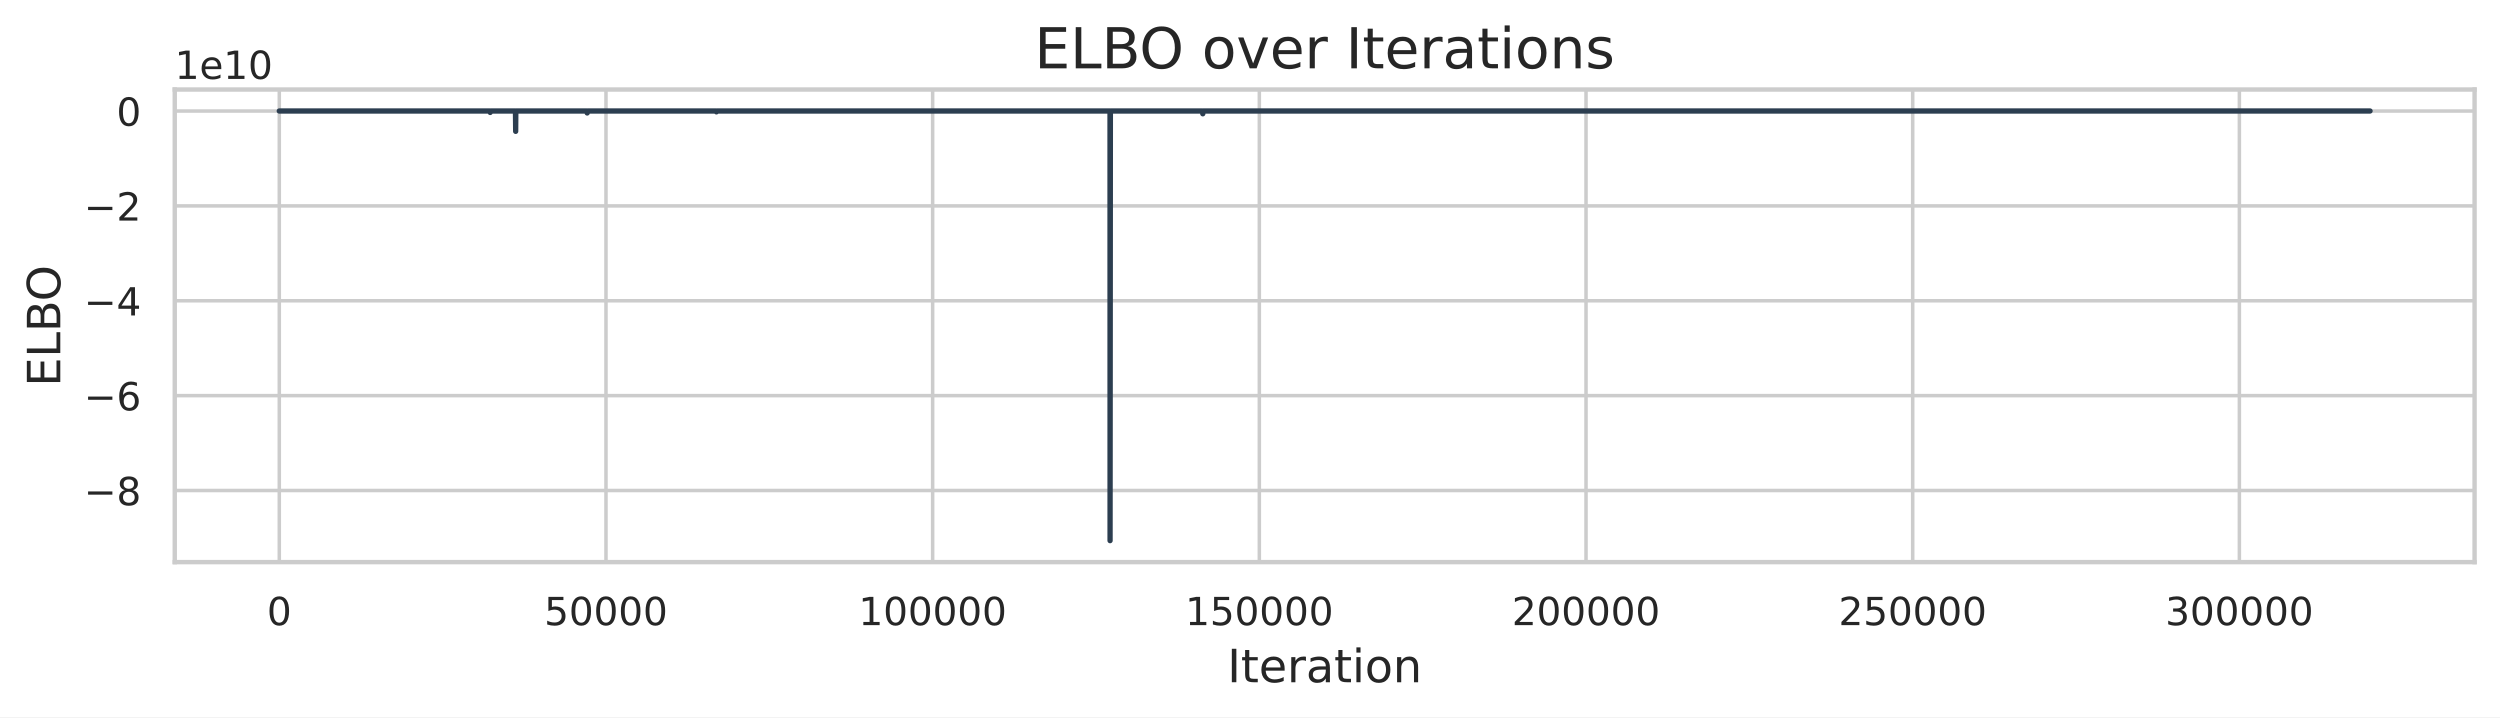
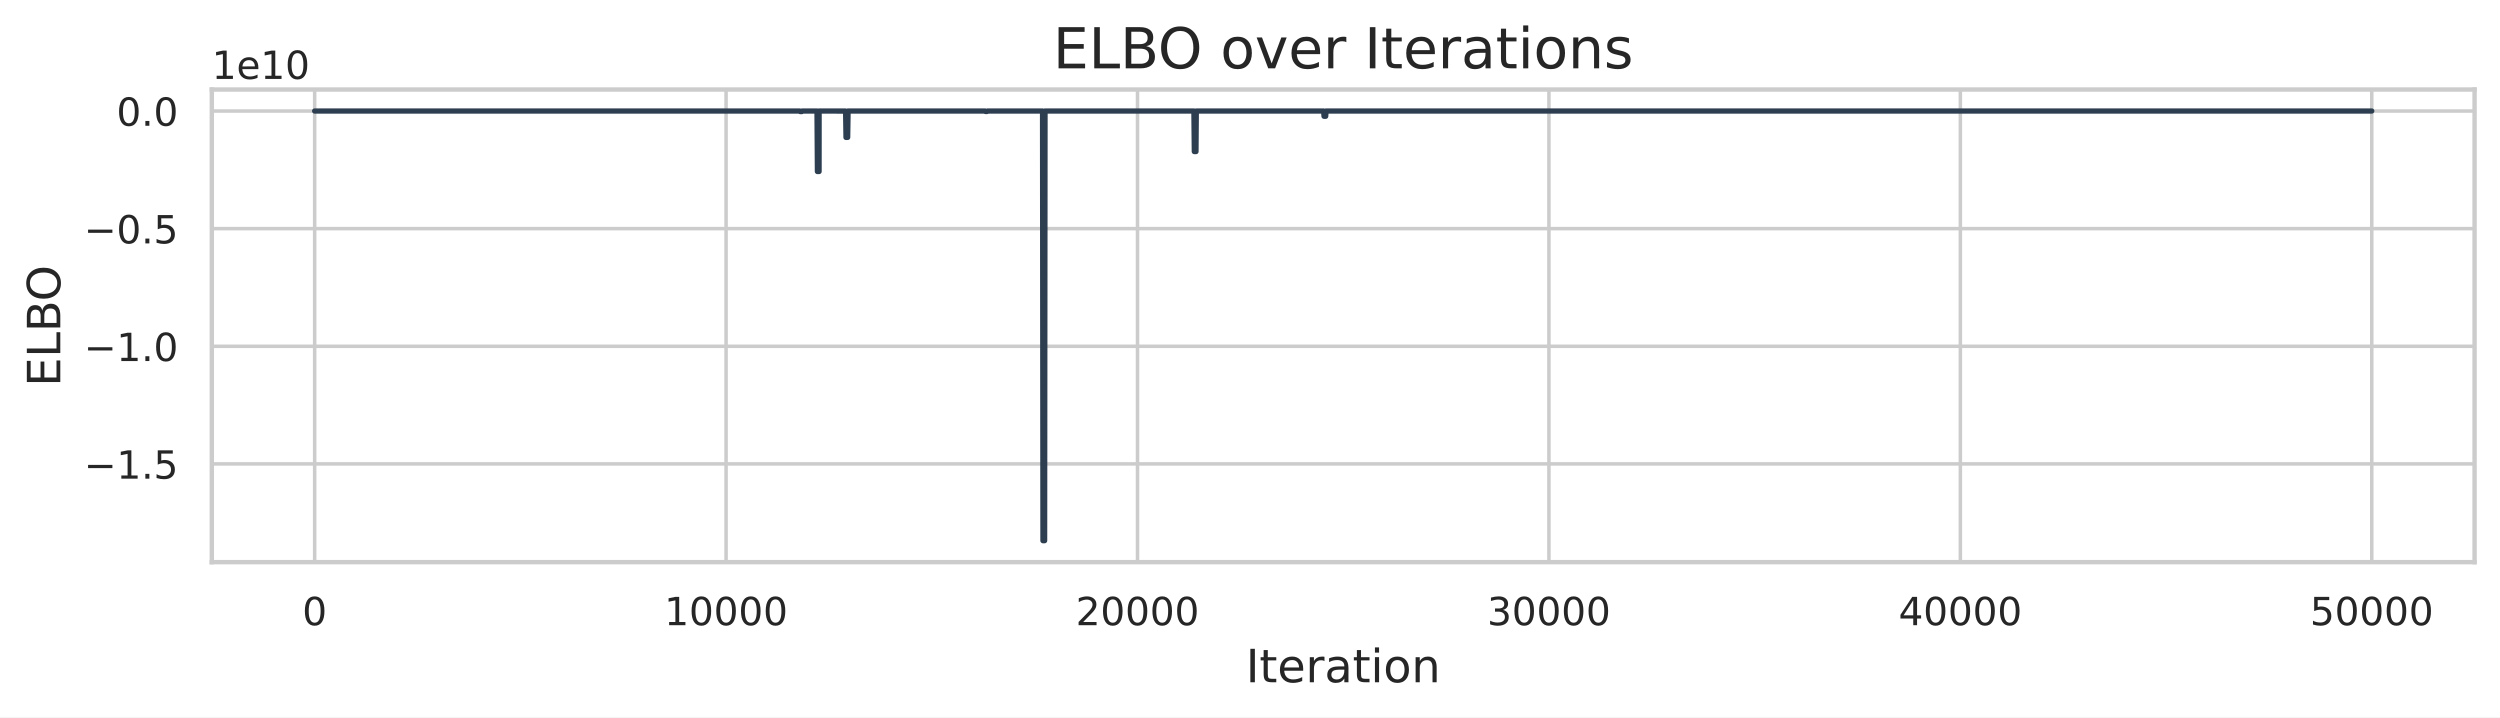
- <svg xmlns="http://www.w3.org/2000/svg" xmlns:xlink="http://www.w3.org/1999/xlink" width="708.118pt" height="203.145pt" viewBox="0 0 708.118 203.145" version="1.1">
+ <svg xmlns="http://www.w3.org/2000/svg" xmlns:xlink="http://www.w3.org/1999/xlink" width="708.083pt" height="203.145pt" viewBox="0 0 708.083 203.145" version="1.1">
  <defs>
    <style type="text/css">*{stroke-linejoin: round; stroke-linecap: butt}</style>
  </defs>
  <g id="figure_1">
    <g id="patch_1">
-       <path d="M 0 203.145  L 708.118 203.145  L 708.118 0  L 0 0  z " style="fill: #ffffff" />
+       <path d="M 0 203.145  L 708.083 203.145  L 708.083 0  L 0 0  z " style="fill: #ffffff" />
    </g>
    <g id="axes_1">
      <g id="patch_2">
-         <path d="M 49.498 159.218  L 700.918 159.218  L 700.918 25.358  L 49.498 25.358  z " style="fill: #ffffff" />
+         <path d="M 59.993 159.218  L 700.883 159.218  L 700.883 25.358  L 59.993 25.358  z " style="fill: #ffffff" />
      </g>
      <g id="matplotlib.axis_1">
        <g id="xtick_1">
          <g id="line2d_1">
-             <path d="M 79.108 159.218  L 79.108 25.358  " clip-path="url(#p4b0b3f3414)" style="fill: none; stroke: #cccccc; stroke-linecap: round" />
+             <path d="M 89.124 159.218  L 89.124 25.358  " clip-path="url(#ped6d43e956)" style="fill: none; stroke: #cccccc; stroke-linecap: round" />
          </g>
          <g id="text_1">
-             <g style="fill: #262626" transform="translate(75.60859 177.0758) scale(0.11 -0.11)">
+             <g style="fill: #262626" transform="translate(85.62465 177.0758) scale(0.11 -0.11)">
              <defs>
                <path id="DejaVuSans-30" d="M 2034 4250  Q 1547 4250 1301 3770  Q 1056 3291 1056 2328  Q 1056 1369 1301 889  Q 1547 409 2034 409  Q 2525 409 2770 889  Q 3016 1369 3016 2328  Q 3016 3291 2770 3770  Q 2525 4250 2034 4250  z M 2034 4750  Q 2819 4750 3233 4129  Q 3647 3509 3647 2328  Q 3647 1150 3233 529  Q 2819 -91 2034 -91  Q 1250 -91 836 529  Q 422 1150 422 2328  Q 422 3509 836 4129  Q 1250 4750 2034 4750  z " transform="scale(0.015625)" />
              </defs>
              <use xlink:href="#DejaVuSans-30" />
            </g>
          </g>
        </g>
        <g id="xtick_2">
          <g id="line2d_2">
-             <path d="M 171.64 159.218  L 171.64 25.358  " clip-path="url(#p4b0b3f3414)" style="fill: none; stroke: #cccccc; stroke-linecap: round" />
+             <path d="M 205.652 159.218  L 205.652 25.358  " clip-path="url(#ped6d43e956)" style="fill: none; stroke: #cccccc; stroke-linecap: round" />
          </g>
          <g id="text_2">
-             <g style="fill: #262626" transform="translate(154.1426 177.0758) scale(0.11 -0.11)">
-               <defs>
-                 <path id="DejaVuSans-35" d="M 691 4666  L 3169 4666  L 3169 4134  L 1269 4134  L 1269 2991  Q 1406 3038 1543 3061  Q 1681 3084 1819 3084  Q 2600 3084 3056 2656  Q 3513 2228 3513 1497  Q 3513 744 3044 326  Q 2575 -91 1722 -91  Q 1428 -91 1123 -41  Q 819 9 494 109  L 494 744  Q 775 591 1075 516  Q 1375 441 1709 441  Q 2250 441 2565 725  Q 2881 1009 2881 1497  Q 2881 1984 2565 2268  Q 2250 2553 1709 2553  Q 1456 2553 1204 2497  Q 953 2441 691 2322  L 691 4666  z " transform="scale(0.015625)" />
-               </defs>
-               <use xlink:href="#DejaVuSans-35" />
+             <g style="fill: #262626" transform="translate(188.1549 177.0758) scale(0.11 -0.11)">
+               <defs>
+                 <path id="DejaVuSans-31" d="M 794 531  L 1825 531  L 1825 4091  L 703 3866  L 703 4441  L 1819 4666  L 2450 4666  L 2450 531  L 3481 531  L 3481 0  L 794 0  L 794 531  z " transform="scale(0.015625)" />
+               </defs>
+               <use xlink:href="#DejaVuSans-31" />
              <use xlink:href="#DejaVuSans-30" x="63.623" />
              <use xlink:href="#DejaVuSans-30" x="127.246" />
              <use xlink:href="#DejaVuSans-30" x="190.869" />
              <use xlink:href="#DejaVuSans-30" x="254.492" />
            </g>
          </g>
        </g>
        <g id="xtick_3">
          <g id="line2d_3">
-             <path d="M 264.171 159.218  L 264.171 25.358  " clip-path="url(#p4b0b3f3414)" style="fill: none; stroke: #cccccc; stroke-linecap: round" />
+             <path d="M 322.18 159.218  L 322.18 25.358  " clip-path="url(#ped6d43e956)" style="fill: none; stroke: #cccccc; stroke-linecap: round" />
          </g>
          <g id="text_3">
-             <g style="fill: #262626" transform="translate(243.1748 177.0758) scale(0.11 -0.11)">
-               <defs>
-                 <path id="DejaVuSans-31" d="M 794 531  L 1825 531  L 1825 4091  L 703 3866  L 703 4441  L 1819 4666  L 2450 4666  L 2450 531  L 3481 531  L 3481 0  L 794 0  L 794 531  z " transform="scale(0.015625)" />
-               </defs>
-               <use xlink:href="#DejaVuSans-31" />
-               <use xlink:href="#DejaVuSans-30" x="63.623" />
-               <use xlink:href="#DejaVuSans-30" x="127.246" />
-               <use xlink:href="#DejaVuSans-30" x="190.869" />
-               <use xlink:href="#DejaVuSans-30" x="254.492" />
-               <use xlink:href="#DejaVuSans-30" x="318.115" />
+             <g style="fill: #262626" transform="translate(304.6827 177.0758) scale(0.11 -0.11)">
+               <defs>
+                 <path id="DejaVuSans-32" d="M 1228 531  L 3431 531  L 3431 0  L 469 0  L 469 531  Q 828 903 1448 1529  Q 2069 2156 2228 2338  Q 2531 2678 2651 2914  Q 2772 3150 2772 3378  Q 2772 3750 2511 3984  Q 2250 4219 1831 4219  Q 1534 4219 1204 4116  Q 875 4013 500 3803  L 500 4441  Q 881 4594 1212 4672  Q 1544 4750 1819 4750  Q 2544 4750 2975 4387  Q 3406 4025 3406 3419  Q 3406 3131 3298 2873  Q 3191 2616 2906 2266  Q 2828 2175 2409 1742  Q 1991 1309 1228 531  z " transform="scale(0.015625)" />
+               </defs>
+               <use xlink:href="#DejaVuSans-32" />
+               <use xlink:href="#DejaVuSans-30" x="63.623" />
+               <use xlink:href="#DejaVuSans-30" x="127.246" />
+               <use xlink:href="#DejaVuSans-30" x="190.869" />
+               <use xlink:href="#DejaVuSans-30" x="254.492" />
            </g>
          </g>
        </g>
        <g id="xtick_4">
          <g id="line2d_4">
-             <path d="M 356.703 159.218  L 356.703 25.358  " clip-path="url(#p4b0b3f3414)" style="fill: none; stroke: #cccccc; stroke-linecap: round" />
+             <path d="M 438.707 159.218  L 438.707 25.358  " clip-path="url(#ped6d43e956)" style="fill: none; stroke: #cccccc; stroke-linecap: round" />
          </g>
          <g id="text_4">
-             <g style="fill: #262626" transform="translate(335.7063 177.0758) scale(0.11 -0.11)">
-               <use xlink:href="#DejaVuSans-31" />
-               <use xlink:href="#DejaVuSans-35" x="63.623" />
-               <use xlink:href="#DejaVuSans-30" x="127.246" />
-               <use xlink:href="#DejaVuSans-30" x="190.869" />
-               <use xlink:href="#DejaVuSans-30" x="254.492" />
-               <use xlink:href="#DejaVuSans-30" x="318.115" />
+             <g style="fill: #262626" transform="translate(421.2105 177.0758) scale(0.11 -0.11)">
+               <defs>
+                 <path id="DejaVuSans-33" d="M 2597 2516  Q 3050 2419 3304 2112  Q 3559 1806 3559 1356  Q 3559 666 3084 287  Q 2609 -91 1734 -91  Q 1441 -91 1130 -33  Q 819 25 488 141  L 488 750  Q 750 597 1062 519  Q 1375 441 1716 441  Q 2309 441 2620 675  Q 2931 909 2931 1356  Q 2931 1769 2642 2001  Q 2353 2234 1838 2234  L 1294 2234  L 1294 2753  L 1863 2753  Q 2328 2753 2575 2939  Q 2822 3125 2822 3475  Q 2822 3834 2567 4026  Q 2313 4219 1838 4219  Q 1578 4219 1281 4162  Q 984 4106 628 3988  L 628 4550  Q 988 4650 1302 4700  Q 1616 4750 1894 4750  Q 2613 4750 3031 4423  Q 3450 4097 3450 3541  Q 3450 3153 3228 2886  Q 3006 2619 2597 2516  z " transform="scale(0.015625)" />
+               </defs>
+               <use xlink:href="#DejaVuSans-33" />
+               <use xlink:href="#DejaVuSans-30" x="63.623" />
+               <use xlink:href="#DejaVuSans-30" x="127.246" />
+               <use xlink:href="#DejaVuSans-30" x="190.869" />
+               <use xlink:href="#DejaVuSans-30" x="254.492" />
            </g>
          </g>
        </g>
        <g id="xtick_5">
          <g id="line2d_5">
-             <path d="M 449.234 159.218  L 449.234 25.358  " clip-path="url(#p4b0b3f3414)" style="fill: none; stroke: #cccccc; stroke-linecap: round" />
+             <path d="M 555.235 159.218  L 555.235 25.358  " clip-path="url(#ped6d43e956)" style="fill: none; stroke: #cccccc; stroke-linecap: round" />
          </g>
          <g id="text_5">
-             <g style="fill: #262626" transform="translate(428.2379 177.0758) scale(0.11 -0.11)">
-               <defs>
-                 <path id="DejaVuSans-32" d="M 1228 531  L 3431 531  L 3431 0  L 469 0  L 469 531  Q 828 903 1448 1529  Q 2069 2156 2228 2338  Q 2531 2678 2651 2914  Q 2772 3150 2772 3378  Q 2772 3750 2511 3984  Q 2250 4219 1831 4219  Q 1534 4219 1204 4116  Q 875 4013 500 3803  L 500 4441  Q 881 4594 1212 4672  Q 1544 4750 1819 4750  Q 2544 4750 2975 4387  Q 3406 4025 3406 3419  Q 3406 3131 3298 2873  Q 3191 2616 2906 2266  Q 2828 2175 2409 1742  Q 1991 1309 1228 531  z " transform="scale(0.015625)" />
-               </defs>
-               <use xlink:href="#DejaVuSans-32" />
-               <use xlink:href="#DejaVuSans-30" x="63.623" />
-               <use xlink:href="#DejaVuSans-30" x="127.246" />
-               <use xlink:href="#DejaVuSans-30" x="190.869" />
-               <use xlink:href="#DejaVuSans-30" x="254.492" />
-               <use xlink:href="#DejaVuSans-30" x="318.115" />
+             <g style="fill: #262626" transform="translate(537.7383 177.0758) scale(0.11 -0.11)">
+               <defs>
+                 <path id="DejaVuSans-34" d="M 2419 4116  L 825 1625  L 2419 1625  L 2419 4116  z M 2253 4666  L 3047 4666  L 3047 1625  L 3713 1625  L 3713 1100  L 3047 1100  L 3047 0  L 2419 0  L 2419 1100  L 313 1100  L 313 1709  L 2253 4666  z " transform="scale(0.015625)" />
+               </defs>
+               <use xlink:href="#DejaVuSans-34" />
+               <use xlink:href="#DejaVuSans-30" x="63.623" />
+               <use xlink:href="#DejaVuSans-30" x="127.246" />
+               <use xlink:href="#DejaVuSans-30" x="190.869" />
+               <use xlink:href="#DejaVuSans-30" x="254.492" />
            </g>
          </g>
        </g>
        <g id="xtick_6">
          <g id="line2d_6">
-             <path d="M 541.766 159.218  L 541.766 25.358  " clip-path="url(#p4b0b3f3414)" style="fill: none; stroke: #cccccc; stroke-linecap: round" />
+             <path d="M 671.763 159.218  L 671.763 25.358  " clip-path="url(#ped6d43e956)" style="fill: none; stroke: #cccccc; stroke-linecap: round" />
          </g>
          <g id="text_6">
-             <g style="fill: #262626" transform="translate(520.7694 177.0758) scale(0.11 -0.11)">
-               <use xlink:href="#DejaVuSans-32" />
-               <use xlink:href="#DejaVuSans-35" x="63.623" />
-               <use xlink:href="#DejaVuSans-30" x="127.246" />
-               <use xlink:href="#DejaVuSans-30" x="190.869" />
-               <use xlink:href="#DejaVuSans-30" x="254.492" />
-               <use xlink:href="#DejaVuSans-30" x="318.115" />
-             </g>
-           </g>
-         </g>
-         <g id="xtick_7">
-           <g id="line2d_7">
-             <path d="M 634.297 159.218  L 634.297 25.358  " clip-path="url(#p4b0b3f3414)" style="fill: none; stroke: #cccccc; stroke-linecap: round" />
-           </g>
-           <g id="text_7">
-             <g style="fill: #262626" transform="translate(613.301 177.0758) scale(0.11 -0.11)">
-               <defs>
-                 <path id="DejaVuSans-33" d="M 2597 2516  Q 3050 2419 3304 2112  Q 3559 1806 3559 1356  Q 3559 666 3084 287  Q 2609 -91 1734 -91  Q 1441 -91 1130 -33  Q 819 25 488 141  L 488 750  Q 750 597 1062 519  Q 1375 441 1716 441  Q 2309 441 2620 675  Q 2931 909 2931 1356  Q 2931 1769 2642 2001  Q 2353 2234 1838 2234  L 1294 2234  L 1294 2753  L 1863 2753  Q 2328 2753 2575 2939  Q 2822 3125 2822 3475  Q 2822 3834 2567 4026  Q 2313 4219 1838 4219  Q 1578 4219 1281 4162  Q 984 4106 628 3988  L 628 4550  Q 988 4650 1302 4700  Q 1616 4750 1894 4750  Q 2613 4750 3031 4423  Q 3450 4097 3450 3541  Q 3450 3153 3228 2886  Q 3006 2619 2597 2516  z " transform="scale(0.015625)" />
-               </defs>
-               <use xlink:href="#DejaVuSans-33" />
-               <use xlink:href="#DejaVuSans-30" x="63.623" />
-               <use xlink:href="#DejaVuSans-30" x="127.246" />
-               <use xlink:href="#DejaVuSans-30" x="190.869" />
-               <use xlink:href="#DejaVuSans-30" x="254.492" />
-               <use xlink:href="#DejaVuSans-30" x="318.115" />
-             </g>
-           </g>
-         </g>
-         <g id="text_8">
-           <g style="fill: #262626" transform="translate(347.6368 193.2414) scale(0.13 -0.13)">
+             <g style="fill: #262626" transform="translate(654.2661 177.0758) scale(0.11 -0.11)">
+               <defs>
+                 <path id="DejaVuSans-35" d="M 691 4666  L 3169 4666  L 3169 4134  L 1269 4134  L 1269 2991  Q 1406 3038 1543 3061  Q 1681 3084 1819 3084  Q 2600 3084 3056 2656  Q 3513 2228 3513 1497  Q 3513 744 3044 326  Q 2575 -91 1722 -91  Q 1428 -91 1123 -41  Q 819 9 494 109  L 494 744  Q 775 591 1075 516  Q 1375 441 1709 441  Q 2250 441 2565 725  Q 2881 1009 2881 1497  Q 2881 1984 2565 2268  Q 2250 2553 1709 2553  Q 1456 2553 1204 2497  Q 953 2441 691 2322  L 691 4666  z " transform="scale(0.015625)" />
+               </defs>
+               <use xlink:href="#DejaVuSans-35" />
+               <use xlink:href="#DejaVuSans-30" x="63.623" />
+               <use xlink:href="#DejaVuSans-30" x="127.246" />
+               <use xlink:href="#DejaVuSans-30" x="190.869" />
+               <use xlink:href="#DejaVuSans-30" x="254.492" />
+             </g>
+           </g>
+         </g>
+         <g id="text_7">
+           <g style="fill: #262626" transform="translate(352.8665 193.2414) scale(0.13 -0.13)">
            <defs>
              <path id="DejaVuSans-49" d="M 628 4666  L 1259 4666  L 1259 0  L 628 0  L 628 4666  z " transform="scale(0.015625)" />
              <path id="DejaVuSans-74" d="M 1172 4494  L 1172 3500  L 2356 3500  L 2356 3053  L 1172 3053  L 1172 1153  Q 1172 725 1289 603  Q 1406 481 1766 481  L 2356 481  L 2356 0  L 1766 0  Q 1100 0 847 248  Q 594 497 594 1153  L 594 3053  L 172 3053  L 172 3500  L 594 3500  L 594 4494  L 1172 4494  z " transform="scale(0.015625)" />
              <path id="DejaVuSans-65" d="M 3597 1894  L 3597 1613  L 953 1613  Q 991 1019 1311 708  Q 1631 397 2203 397  Q 2534 397 2845 478  Q 3156 559 3463 722  L 3463 178  Q 3153 47 2828 -22  Q 2503 -91 2169 -91  Q 1331 -91 842 396  Q 353 884 353 1716  Q 353 2575 817 3079  Q 1281 3584 2069 3584  Q 2775 3584 3186 3129  Q 3597 2675 3597 1894  z M 3022 2063  Q 3016 2534 2758 2815  Q 2500 3097 2075 3097  Q 1594 3097 1305 2825  Q 1016 2553 972 2059  L 3022 2063  z " transform="scale(0.015625)" />
              <path id="DejaVuSans-72" d="M 2631 2963  Q 2534 3019 2420 3045  Q 2306 3072 2169 3072  Q 1681 3072 1420 2755  Q 1159 2438 1159 1844  L 1159 0  L 581 0  L 581 3500  L 1159 3500  L 1159 2956  Q 1341 3275 1631 3429  Q 1922 3584 2338 3584  Q 2397 3584 2469 3576  Q 2541 3569 2628 3553  L 2631 2963  z " transform="scale(0.015625)" />
              <path id="DejaVuSans-61" d="M 2194 1759  Q 1497 1759 1228 1600  Q 959 1441 959 1056  Q 959 750 1161 570  Q 1363 391 1709 391  Q 2188 391 2477 730  Q 2766 1069 2766 1631  L 2766 1759  L 2194 1759  z M 3341 1997  L 3341 0  L 2766 0  L 2766 531  Q 2569 213 2275 61  Q 1981 -91 1556 -91  Q 1019 -91 701 211  Q 384 513 384 1019  Q 384 1609 779 1909  Q 1175 2209 1959 2209  L 2766 2209  L 2766 2266  Q 2766 2663 2505 2880  Q 2244 3097 1772 3097  Q 1472 3097 1187 3025  Q 903 2953 641 2809  L 641 3341  Q 956 3463 1253 3523  Q 1550 3584 1831 3584  Q 2591 3584 2966 3190  Q 3341 2797 3341 1997  z " transform="scale(0.015625)" />
              <path id="DejaVuSans-69" d="M 603 3500  L 1178 3500  L 1178 0  L 603 0  L 603 3500  z M 603 4863  L 1178 4863  L 1178 4134  L 603 4134  L 603 4863  z " transform="scale(0.015625)" />
              <path id="DejaVuSans-6f" d="M 1959 3097  Q 1497 3097 1228 2736  Q 959 2375 959 1747  Q 959 1119 1226 758  Q 1494 397 1959 397  Q 2419 397 2687 759  Q 2956 1122 2956 1747  Q 2956 2369 2687 2733  Q 2419 3097 1959 3097  z M 1959 3584  Q 2709 3584 3137 3096  Q 3566 2609 3566 1747  Q 3566 888 3137 398  Q 2709 -91 1959 -91  Q 1206 -91 779 398  Q 353 888 353 1747  Q 353 2609 779 3096  Q 1206 3584 1959 3584  z " transform="scale(0.015625)" />
              <path id="DejaVuSans-6e" d="M 3513 2113  L 3513 0  L 2938 0  L 2938 2094  Q 2938 2591 2744 2837  Q 2550 3084 2163 3084  Q 1697 3084 1428 2787  Q 1159 2491 1159 1978  L 1159 0  L 581 0  L 581 3500  L 1159 3500  L 1159 2956  Q 1366 3272 1645 3428  Q 1925 3584 2291 3584  Q 2894 3584 3203 3211  Q 3513 2838 3513 2113  z " transform="scale(0.015625)" />
            </defs>
            <use xlink:href="#DejaVuSans-49" />
            <use xlink:href="#DejaVuSans-74" x="29.492" />
            <use xlink:href="#DejaVuSans-65" x="68.701" />
            <use xlink:href="#DejaVuSans-72" x="130.225" />
            <use xlink:href="#DejaVuSans-61" x="171.338" />
            <use xlink:href="#DejaVuSans-74" x="232.617" />
            <use xlink:href="#DejaVuSans-69" x="271.826" />
            <use xlink:href="#DejaVuSans-6f" x="299.609" />
            <use xlink:href="#DejaVuSans-6e" x="360.791" />
          </g>
        </g>
      </g>
      <g id="matplotlib.axis_2">
        <g id="ytick_1">
+           <g id="line2d_7">
+             <path d="M 59.993 131.398  L 700.883 131.398  " clip-path="url(#ped6d43e956)" style="fill: none; stroke: #cccccc; stroke-linecap: round" />
+           </g>
+           <g id="text_8">
+             <g style="fill: #262626" transform="translate(23.78156 135.5772) scale(0.11 -0.11)">
+               <defs>
+                 <path id="DejaVuSans-2212" d="M 678 2272  L 4684 2272  L 4684 1741  L 678 1741  L 678 2272  z " transform="scale(0.015625)" />
+                 <path id="DejaVuSans-2e" d="M 684 794  L 1344 794  L 1344 0  L 684 0  L 684 794  z " transform="scale(0.015625)" />
+               </defs>
+               <use xlink:href="#DejaVuSans-2212" />
+               <use xlink:href="#DejaVuSans-31" x="83.789" />
+               <use xlink:href="#DejaVuSans-2e" x="147.412" />
+               <use xlink:href="#DejaVuSans-35" x="179.199" />
+             </g>
+           </g>
+         </g>
+         <g id="ytick_2">
          <g id="line2d_8">
-             <path d="M 49.498 138.924  L 700.918 138.924  " clip-path="url(#p4b0b3f3414)" style="fill: none; stroke: #cccccc; stroke-linecap: round" />
+             <path d="M 59.993 98.079  L 700.883 98.079  " clip-path="url(#ped6d43e956)" style="fill: none; stroke: #cccccc; stroke-linecap: round" />
          </g>
          <g id="text_9">
-             <g style="fill: #262626" transform="translate(23.78156 143.1027) scale(0.11 -0.11)">
-               <defs>
-                 <path id="DejaVuSans-2212" d="M 678 2272  L 4684 2272  L 4684 1741  L 678 1741  L 678 2272  z " transform="scale(0.015625)" />
-                 <path id="DejaVuSans-38" d="M 2034 2216  Q 1584 2216 1326 1975  Q 1069 1734 1069 1313  Q 1069 891 1326 650  Q 1584 409 2034 409  Q 2484 409 2743 651  Q 3003 894 3003 1313  Q 3003 1734 2745 1975  Q 2488 2216 2034 2216  z M 1403 2484  Q 997 2584 770 2862  Q 544 3141 544 3541  Q 544 4100 942 4425  Q 1341 4750 2034 4750  Q 2731 4750 3128 4425  Q 3525 4100 3525 3541  Q 3525 3141 3298 2862  Q 3072 2584 2669 2484  Q 3125 2378 3379 2068  Q 3634 1759 3634 1313  Q 3634 634 3220 271  Q 2806 -91 2034 -91  Q 1263 -91 848 271  Q 434 634 434 1313  Q 434 1759 690 2068  Q 947 2378 1403 2484  z M 1172 3481  Q 1172 3119 1398 2916  Q 1625 2713 2034 2713  Q 2441 2713 2670 2916  Q 2900 3119 2900 3481  Q 2900 3844 2670 4047  Q 2441 4250 2034 4250  Q 1625 4250 1398 4047  Q 1172 3844 1172 3481  z " transform="scale(0.015625)" />
-               </defs>
+             <g style="fill: #262626" transform="translate(23.78156 102.2583) scale(0.11 -0.11)">
              <use xlink:href="#DejaVuSans-2212" />
-               <use xlink:href="#DejaVuSans-38" x="83.789" />
-             </g>
-           </g>
-         </g>
-         <g id="ytick_2">
+               <use xlink:href="#DejaVuSans-31" x="83.789" />
+               <use xlink:href="#DejaVuSans-2e" x="147.412" />
+               <use xlink:href="#DejaVuSans-30" x="179.199" />
+             </g>
+           </g>
+         </g>
+         <g id="ytick_3">
          <g id="line2d_9">
-             <path d="M 49.498 112.053  L 700.918 112.053  " clip-path="url(#p4b0b3f3414)" style="fill: none; stroke: #cccccc; stroke-linecap: round" />
+             <path d="M 59.993 64.76  L 700.883 64.76  " clip-path="url(#ped6d43e956)" style="fill: none; stroke: #cccccc; stroke-linecap: round" />
          </g>
          <g id="text_10">
-             <g style="fill: #262626" transform="translate(23.78156 116.2323) scale(0.11 -0.11)">
-               <defs>
-                 <path id="DejaVuSans-36" d="M 2113 2584  Q 1688 2584 1439 2293  Q 1191 2003 1191 1497  Q 1191 994 1439 701  Q 1688 409 2113 409  Q 2538 409 2786 701  Q 3034 994 3034 1497  Q 3034 2003 2786 2293  Q 2538 2584 2113 2584  z M 3366 4563  L 3366 3988  Q 3128 4100 2886 4159  Q 2644 4219 2406 4219  Q 1781 4219 1451 3797  Q 1122 3375 1075 2522  Q 1259 2794 1537 2939  Q 1816 3084 2150 3084  Q 2853 3084 3261 2657  Q 3669 2231 3669 1497  Q 3669 778 3244 343  Q 2819 -91 2113 -91  Q 1303 -91 875 529  Q 447 1150 447 2328  Q 447 3434 972 4092  Q 1497 4750 2381 4750  Q 2619 4750 2861 4703  Q 3103 4656 3366 4563  z " transform="scale(0.015625)" />
-               </defs>
+             <g style="fill: #262626" transform="translate(23.78156 68.93939) scale(0.11 -0.11)">
              <use xlink:href="#DejaVuSans-2212" />
-               <use xlink:href="#DejaVuSans-36" x="83.789" />
-             </g>
-           </g>
-         </g>
-         <g id="ytick_3">
+               <use xlink:href="#DejaVuSans-30" x="83.789" />
+               <use xlink:href="#DejaVuSans-2e" x="147.412" />
+               <use xlink:href="#DejaVuSans-35" x="179.199" />
+             </g>
+           </g>
+         </g>
+         <g id="ytick_4">
          <g id="line2d_10">
-             <path d="M 49.498 85.183  L 700.918 85.183  " clip-path="url(#p4b0b3f3414)" style="fill: none; stroke: #cccccc; stroke-linecap: round" />
+             <path d="M 59.993 31.441  L 700.883 31.441  " clip-path="url(#ped6d43e956)" style="fill: none; stroke: #cccccc; stroke-linecap: round" />
          </g>
          <g id="text_11">
-             <g style="fill: #262626" transform="translate(23.78156 89.36191) scale(0.11 -0.11)">
-               <defs>
-                 <path id="DejaVuSans-34" d="M 2419 4116  L 825 1625  L 2419 1625  L 2419 4116  z M 2253 4666  L 3047 4666  L 3047 1625  L 3713 1625  L 3713 1100  L 3047 1100  L 3047 0  L 2419 0  L 2419 1100  L 313 1100  L 313 1709  L 2253 4666  z " transform="scale(0.015625)" />
-               </defs>
-               <use xlink:href="#DejaVuSans-2212" />
-               <use xlink:href="#DejaVuSans-34" x="83.789" />
-             </g>
-           </g>
-         </g>
-         <g id="ytick_4">
-           <g id="line2d_11">
-             <path d="M 49.498 58.312  L 700.918 58.312  " clip-path="url(#p4b0b3f3414)" style="fill: none; stroke: #cccccc; stroke-linecap: round" />
-           </g>
-           <g id="text_12">
-             <g style="fill: #262626" transform="translate(23.78156 62.49154) scale(0.11 -0.11)">
-               <use xlink:href="#DejaVuSans-2212" />
-               <use xlink:href="#DejaVuSans-32" x="83.789" />
-             </g>
-           </g>
-         </g>
-         <g id="ytick_5">
-           <g id="line2d_12">
-             <path d="M 49.498 31.442  L 700.918 31.442  " clip-path="url(#p4b0b3f3414)" style="fill: none; stroke: #cccccc; stroke-linecap: round" />
-           </g>
-           <g id="text_13">
-             <g style="fill: #262626" transform="translate(32.99922 35.62117) scale(0.11 -0.11)">
+             <g style="fill: #262626" transform="translate(32.99922 35.6205) scale(0.11 -0.11)">
              <use xlink:href="#DejaVuSans-30" />
-             </g>
-           </g>
-         </g>
-         <g id="text_14">
+               <use xlink:href="#DejaVuSans-2e" x="63.623" />
+               <use xlink:href="#DejaVuSans-30" x="95.41" />
+             </g>
+           </g>
+         </g>
+         <g id="text_12">
          <g style="fill: #262626" transform="translate(17.07797 109.479) rotate(-90) scale(0.13 -0.13)">
            <defs>
              <path id="DejaVuSans-45" d="M 628 4666  L 3578 4666  L 3578 4134  L 1259 4134  L 1259 2753  L 3481 2753  L 3481 2222  L 1259 2222  L 1259 531  L 3634 531  L 3634 0  L 628 0  L 628 4666  z " transform="scale(0.015625)" />
              <path id="DejaVuSans-4c" d="M 628 4666  L 1259 4666  L 1259 531  L 3531 531  L 3531 0  L 628 0  L 628 4666  z " transform="scale(0.015625)" />
              <path id="DejaVuSans-42" d="M 1259 2228  L 1259 519  L 2272 519  Q 2781 519 3026 730  Q 3272 941 3272 1375  Q 3272 1813 3026 2020  Q 2781 2228 2272 2228  L 1259 2228  z M 1259 4147  L 1259 2741  L 2194 2741  Q 2656 2741 2882 2914  Q 3109 3088 3109 3444  Q 3109 3797 2882 3972  Q 2656 4147 2194 4147  L 1259 4147  z M 628 4666  L 2241 4666  Q 2963 4666 3353 4366  Q 3744 4066 3744 3513  Q 3744 3084 3544 2831  Q 3344 2578 2956 2516  Q 3422 2416 3680 2098  Q 3938 1781 3938 1306  Q 3938 681 3513 340  Q 3088 0 2303 0  L 628 0  L 628 4666  z " transform="scale(0.015625)" />
              <path id="DejaVuSans-4f" d="M 2522 4238  Q 1834 4238 1429 3725  Q 1025 3213 1025 2328  Q 1025 1447 1429 934  Q 1834 422 2522 422  Q 3209 422 3611 934  Q 4013 1447 4013 2328  Q 4013 3213 3611 3725  Q 3209 4238 2522 4238  z M 2522 4750  Q 3503 4750 4090 4092  Q 4678 3434 4678 2328  Q 4678 1225 4090 567  Q 3503 -91 2522 -91  Q 1538 -91 948 565  Q 359 1222 359 2328  Q 359 3434 948 4092  Q 1538 4750 2522 4750  z " transform="scale(0.015625)" />
            </defs>
            <use xlink:href="#DejaVuSans-45" />
            <use xlink:href="#DejaVuSans-4c" x="63.184" />
            <use xlink:href="#DejaVuSans-42" x="118.896" />
            <use xlink:href="#DejaVuSans-4f" x="185.75" />
          </g>
        </g>
-         <g id="text_15">
-           <g style="fill: #262626" transform="translate(49.49797 22.3575) scale(0.11 -0.11)">
+         <g id="text_13">
+           <g style="fill: #262626" transform="translate(59.99266 22.3575) scale(0.11 -0.11)">
            <use xlink:href="#DejaVuSans-31" />
            <use xlink:href="#DejaVuSans-65" x="63.623" />
            <use xlink:href="#DejaVuSans-31" x="125.146" />
            <use xlink:href="#DejaVuSans-30" x="188.77" />
          </g>
        </g>
      </g>
      <g id="PolyCollection_1" />
-       <g id="line2d_13">
-         <path d="M 79.108 31.442  L 138.756 31.443  L 138.844 31.852  L 138.867 31.443  L 142.912 31.443  L 146.001 31.443  L 146.062 37.203  L 146.103 31.443  L 146.112 31.443  L 166.234 31.443  L 166.321 31.999  L 166.345 31.443  L 168.777 31.443  L 182.632 31.443  L 186.728 31.443  L 189.998 31.443  L 199.98 31.443  L 202.586 31.443  L 202.852 31.443  L 202.924 31.684  L 202.963 31.443  L 205.75 31.443  L 225.506 31.443  L 229.525 31.443  L 314.408 31.442  L 314.423 153.133  L 314.514 31.442  L 314.519 31.442  L 340.598 31.442  L 340.687 32.232  L 340.709 31.442  L 354.665 31.442  L 363.326 31.442  L 671.308 31.442  L 671.308 31.442  " clip-path="url(#p4b0b3f3414)" style="fill: none; stroke: #2c3e50; stroke-width: 1.5; stroke-linecap: round" />
+       <g id="line2d_11">
+         <path d="M 89.124 31.443  L 226.522 31.444  L 226.638 31.593  L 227.105 31.594  L 227.221 31.446  L 231.404 31.445  L 231.521 48.577  L 231.987 48.577  L 231.999 31.445  L 232.104 31.445  L 239.503 31.458  L 239.62 38.918  L 240.086 38.905  L 240.202 31.444  L 258.416 31.444  L 277.852 31.445  L 278.994 31.445  L 279.111 31.567  L 279.577 31.567  L 279.694 31.445  L 295.285 31.444  L 295.402 153.133  L 295.868 153.133  L 295.984 31.444  L 338.156 31.445  L 338.272 42.925  L 338.738 42.925  L 338.831 31.445  L 338.855 31.445  L 348.13 31.445  L 366.845 31.445  L 372.881 31.445  L 374.897 31.444  L 375.013 32.928  L 375.479 32.928  L 375.573 31.445  L 375.596 31.446  L 671.751 31.444  L 671.751 31.444  " clip-path="url(#ped6d43e956)" style="fill: none; stroke: #2c3e50; stroke-width: 1.5; stroke-linecap: round" />
      </g>
      <g id="patch_3">
-         <path d="M 49.498 159.218  L 49.498 25.358  " style="fill: none; stroke: #cccccc; stroke-width: 1.25; stroke-linejoin: miter; stroke-linecap: square" />
+         <path d="M 59.993 159.218  L 59.993 25.358  " style="fill: none; stroke: #cccccc; stroke-width: 1.25; stroke-linejoin: miter; stroke-linecap: square" />
      </g>
      <g id="patch_4">
-         <path d="M 700.918 159.218  L 700.918 25.358  " style="fill: none; stroke: #cccccc; stroke-width: 1.25; stroke-linejoin: miter; stroke-linecap: square" />
+         <path d="M 700.883 159.218  L 700.883 25.358  " style="fill: none; stroke: #cccccc; stroke-width: 1.25; stroke-linejoin: miter; stroke-linecap: square" />
      </g>
      <g id="patch_5">
-         <path d="M 49.498 159.218  L 700.918 159.218  " style="fill: none; stroke: #cccccc; stroke-width: 1.25; stroke-linejoin: miter; stroke-linecap: square" />
+         <path d="M 59.993 159.218  L 700.883 159.218  " style="fill: none; stroke: #cccccc; stroke-width: 1.25; stroke-linejoin: miter; stroke-linecap: square" />
      </g>
      <g id="patch_6">
-         <path d="M 49.498 25.358  L 700.918 25.358  " style="fill: none; stroke: #cccccc; stroke-width: 1.25; stroke-linejoin: miter; stroke-linecap: square" />
-       </g>
-       <g id="text_16">
-         <g style="fill: #262626" transform="translate(293.0217 19.3575) scale(0.16 -0.16)">
+         <path d="M 59.993 25.358  L 700.883 25.358  " style="fill: none; stroke: #cccccc; stroke-width: 1.25; stroke-linejoin: miter; stroke-linecap: square" />
+       </g>
+       <g id="text_14">
+         <g style="fill: #262626" transform="translate(298.2514 19.3575) scale(0.16 -0.16)">
          <defs>
            <path id="DejaVuSans-20" transform="scale(0.015625)" />
            <path id="DejaVuSans-76" d="M 191 3500  L 800 3500  L 1894 563  L 2988 3500  L 3597 3500  L 2284 0  L 1503 0  L 191 3500  z " transform="scale(0.015625)" />
            <path id="DejaVuSans-73" d="M 2834 3397  L 2834 2853  Q 2591 2978 2328 3040  Q 2066 3103 1784 3103  Q 1356 3103 1142 2972  Q 928 2841 928 2578  Q 928 2378 1081 2264  Q 1234 2150 1697 2047  L 1894 2003  Q 2506 1872 2764 1633  Q 3022 1394 3022 966  Q 3022 478 2636 193  Q 2250 -91 1575 -91  Q 1294 -91 989 -36  Q 684 19 347 128  L 347 722  Q 666 556 975 473  Q 1284 391 1588 391  Q 1994 391 2212 530  Q 2431 669 2431 922  Q 2431 1156 2273 1281  Q 2116 1406 1581 1522  L 1381 1569  Q 847 1681 609 1914  Q 372 2147 372 2553  Q 372 3047 722 3315  Q 1072 3584 1716 3584  Q 2034 3584 2315 3537  Q 2597 3491 2834 3397  z " transform="scale(0.015625)" />
          </defs>
          <use xlink:href="#DejaVuSans-45" />
          <use xlink:href="#DejaVuSans-4c" x="63.184" />
          <use xlink:href="#DejaVuSans-42" x="118.896" />
          <use xlink:href="#DejaVuSans-4f" x="185.75" />
          <use xlink:href="#DejaVuSans-20" x="264.461" />
          <use xlink:href="#DejaVuSans-6f" x="296.248" />
          <use xlink:href="#DejaVuSans-76" x="357.43" />
          <use xlink:href="#DejaVuSans-65" x="416.609" />
          <use xlink:href="#DejaVuSans-72" x="478.133" />
          <use xlink:href="#DejaVuSans-20" x="519.246" />
          <use xlink:href="#DejaVuSans-49" x="551.033" />
          <use xlink:href="#DejaVuSans-74" x="580.525" />
          <use xlink:href="#DejaVuSans-65" x="619.734" />
          <use xlink:href="#DejaVuSans-72" x="681.258" />
          <use xlink:href="#DejaVuSans-61" x="722.371" />
          <use xlink:href="#DejaVuSans-74" x="783.65" />
          <use xlink:href="#DejaVuSans-69" x="822.859" />
          <use xlink:href="#DejaVuSans-6f" x="850.643" />
          <use xlink:href="#DejaVuSans-6e" x="911.824" />
          <use xlink:href="#DejaVuSans-73" x="975.203" />
        </g>
      </g>
    </g>
  </g>
  <defs>
-     <clipPath id="p4b0b3f3414">
-       <rect x="49.498" y="25.358" width="651.42" height="133.86" />
+     <clipPath id="ped6d43e956">
+       <rect x="59.993" y="25.358" width="640.89" height="133.86" />
    </clipPath>
  </defs>
</svg>
